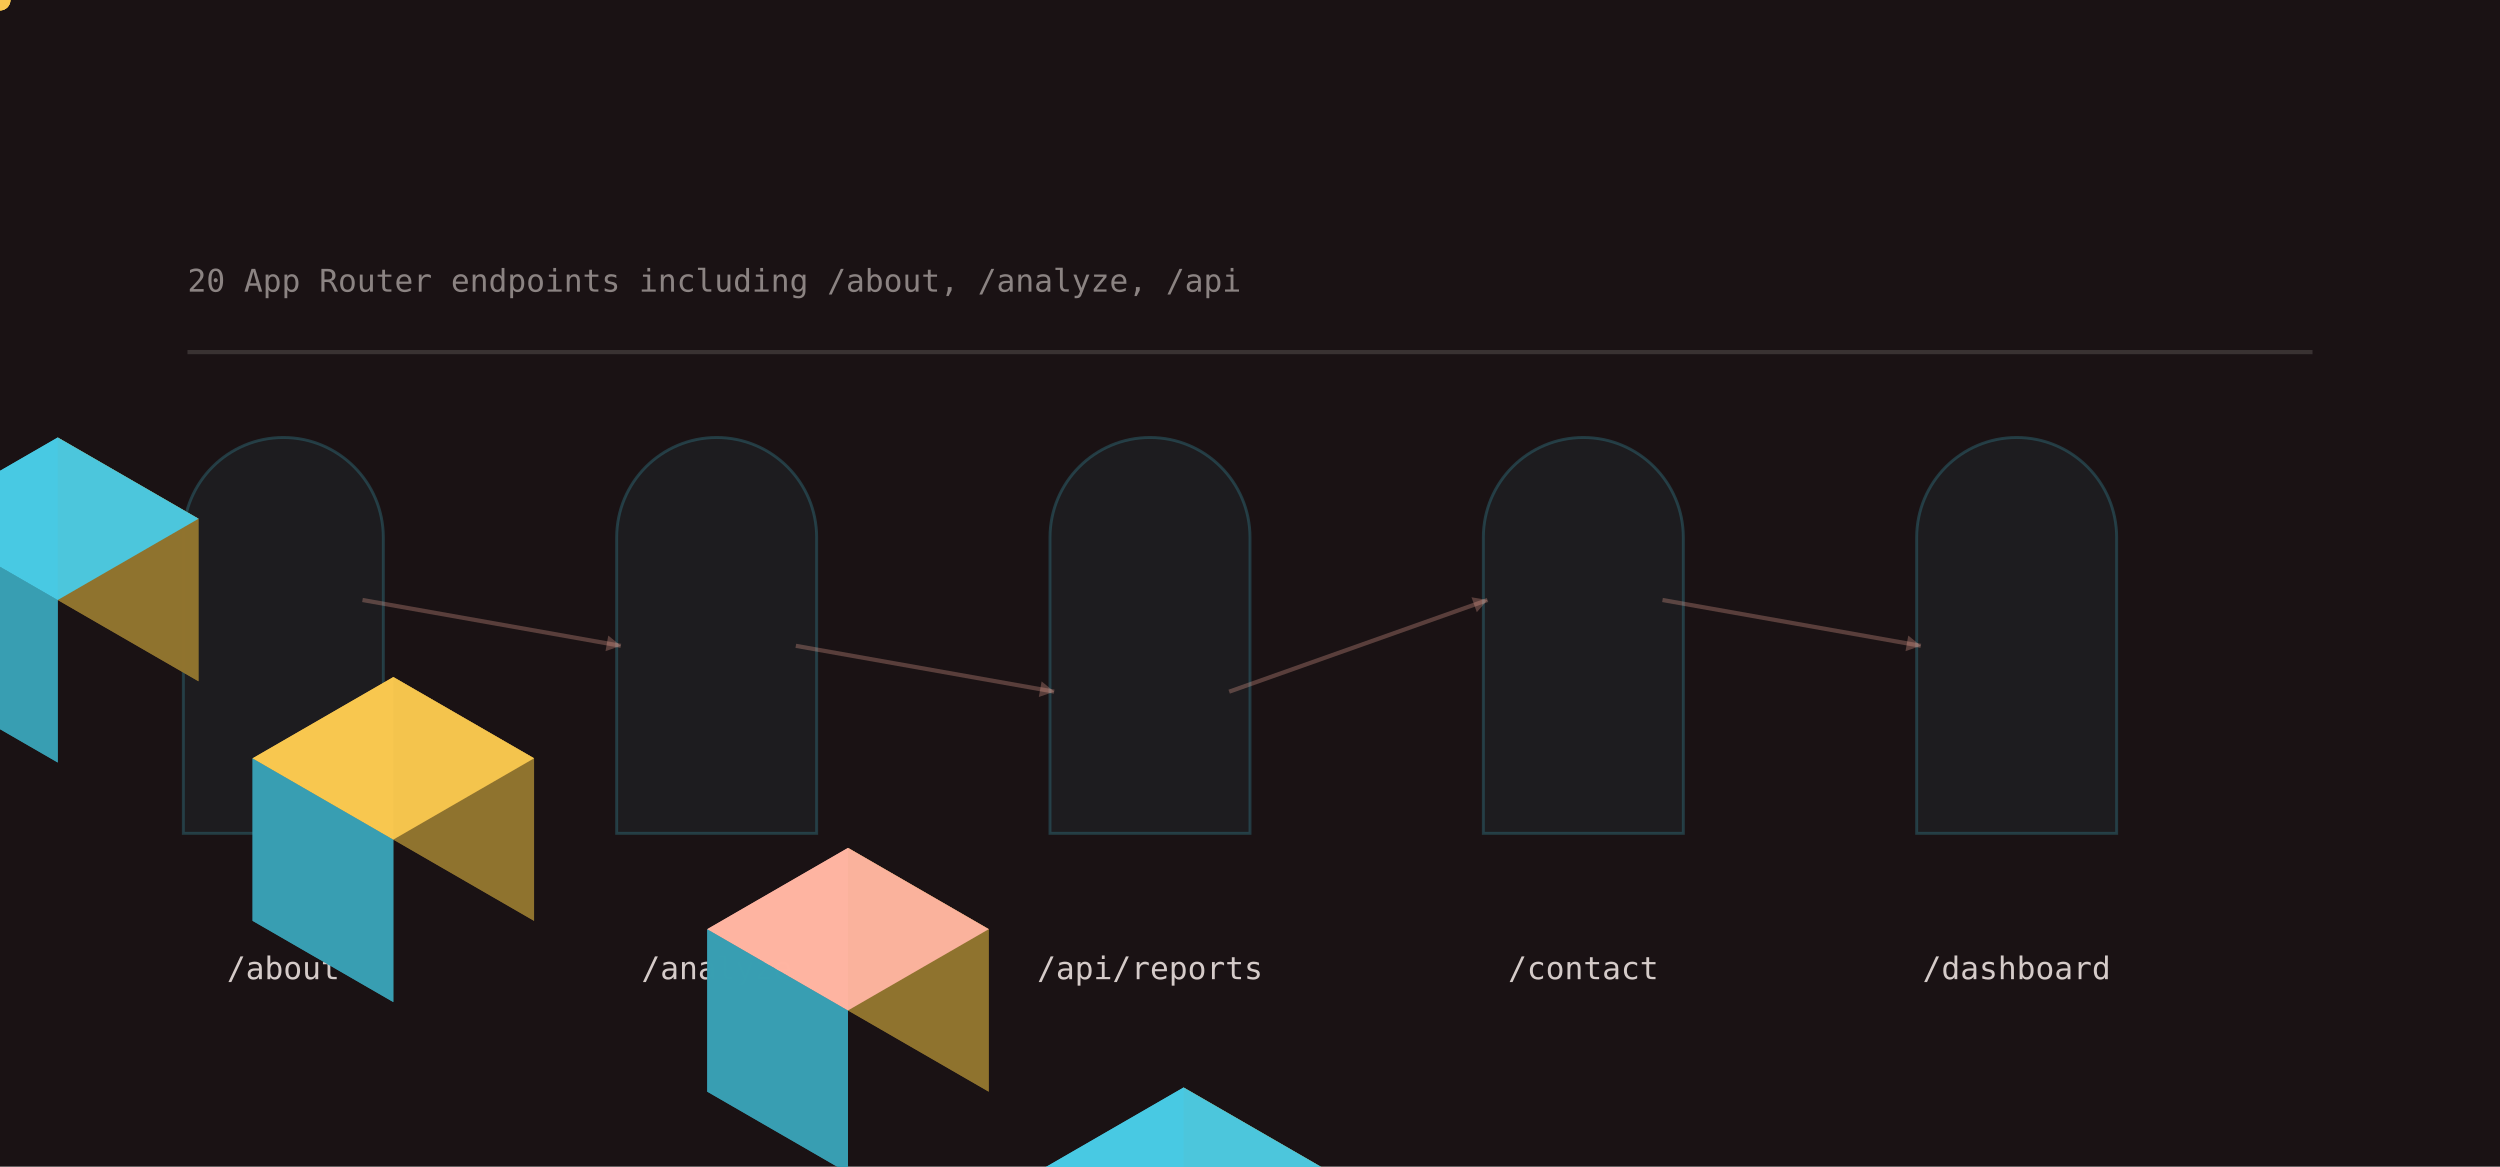
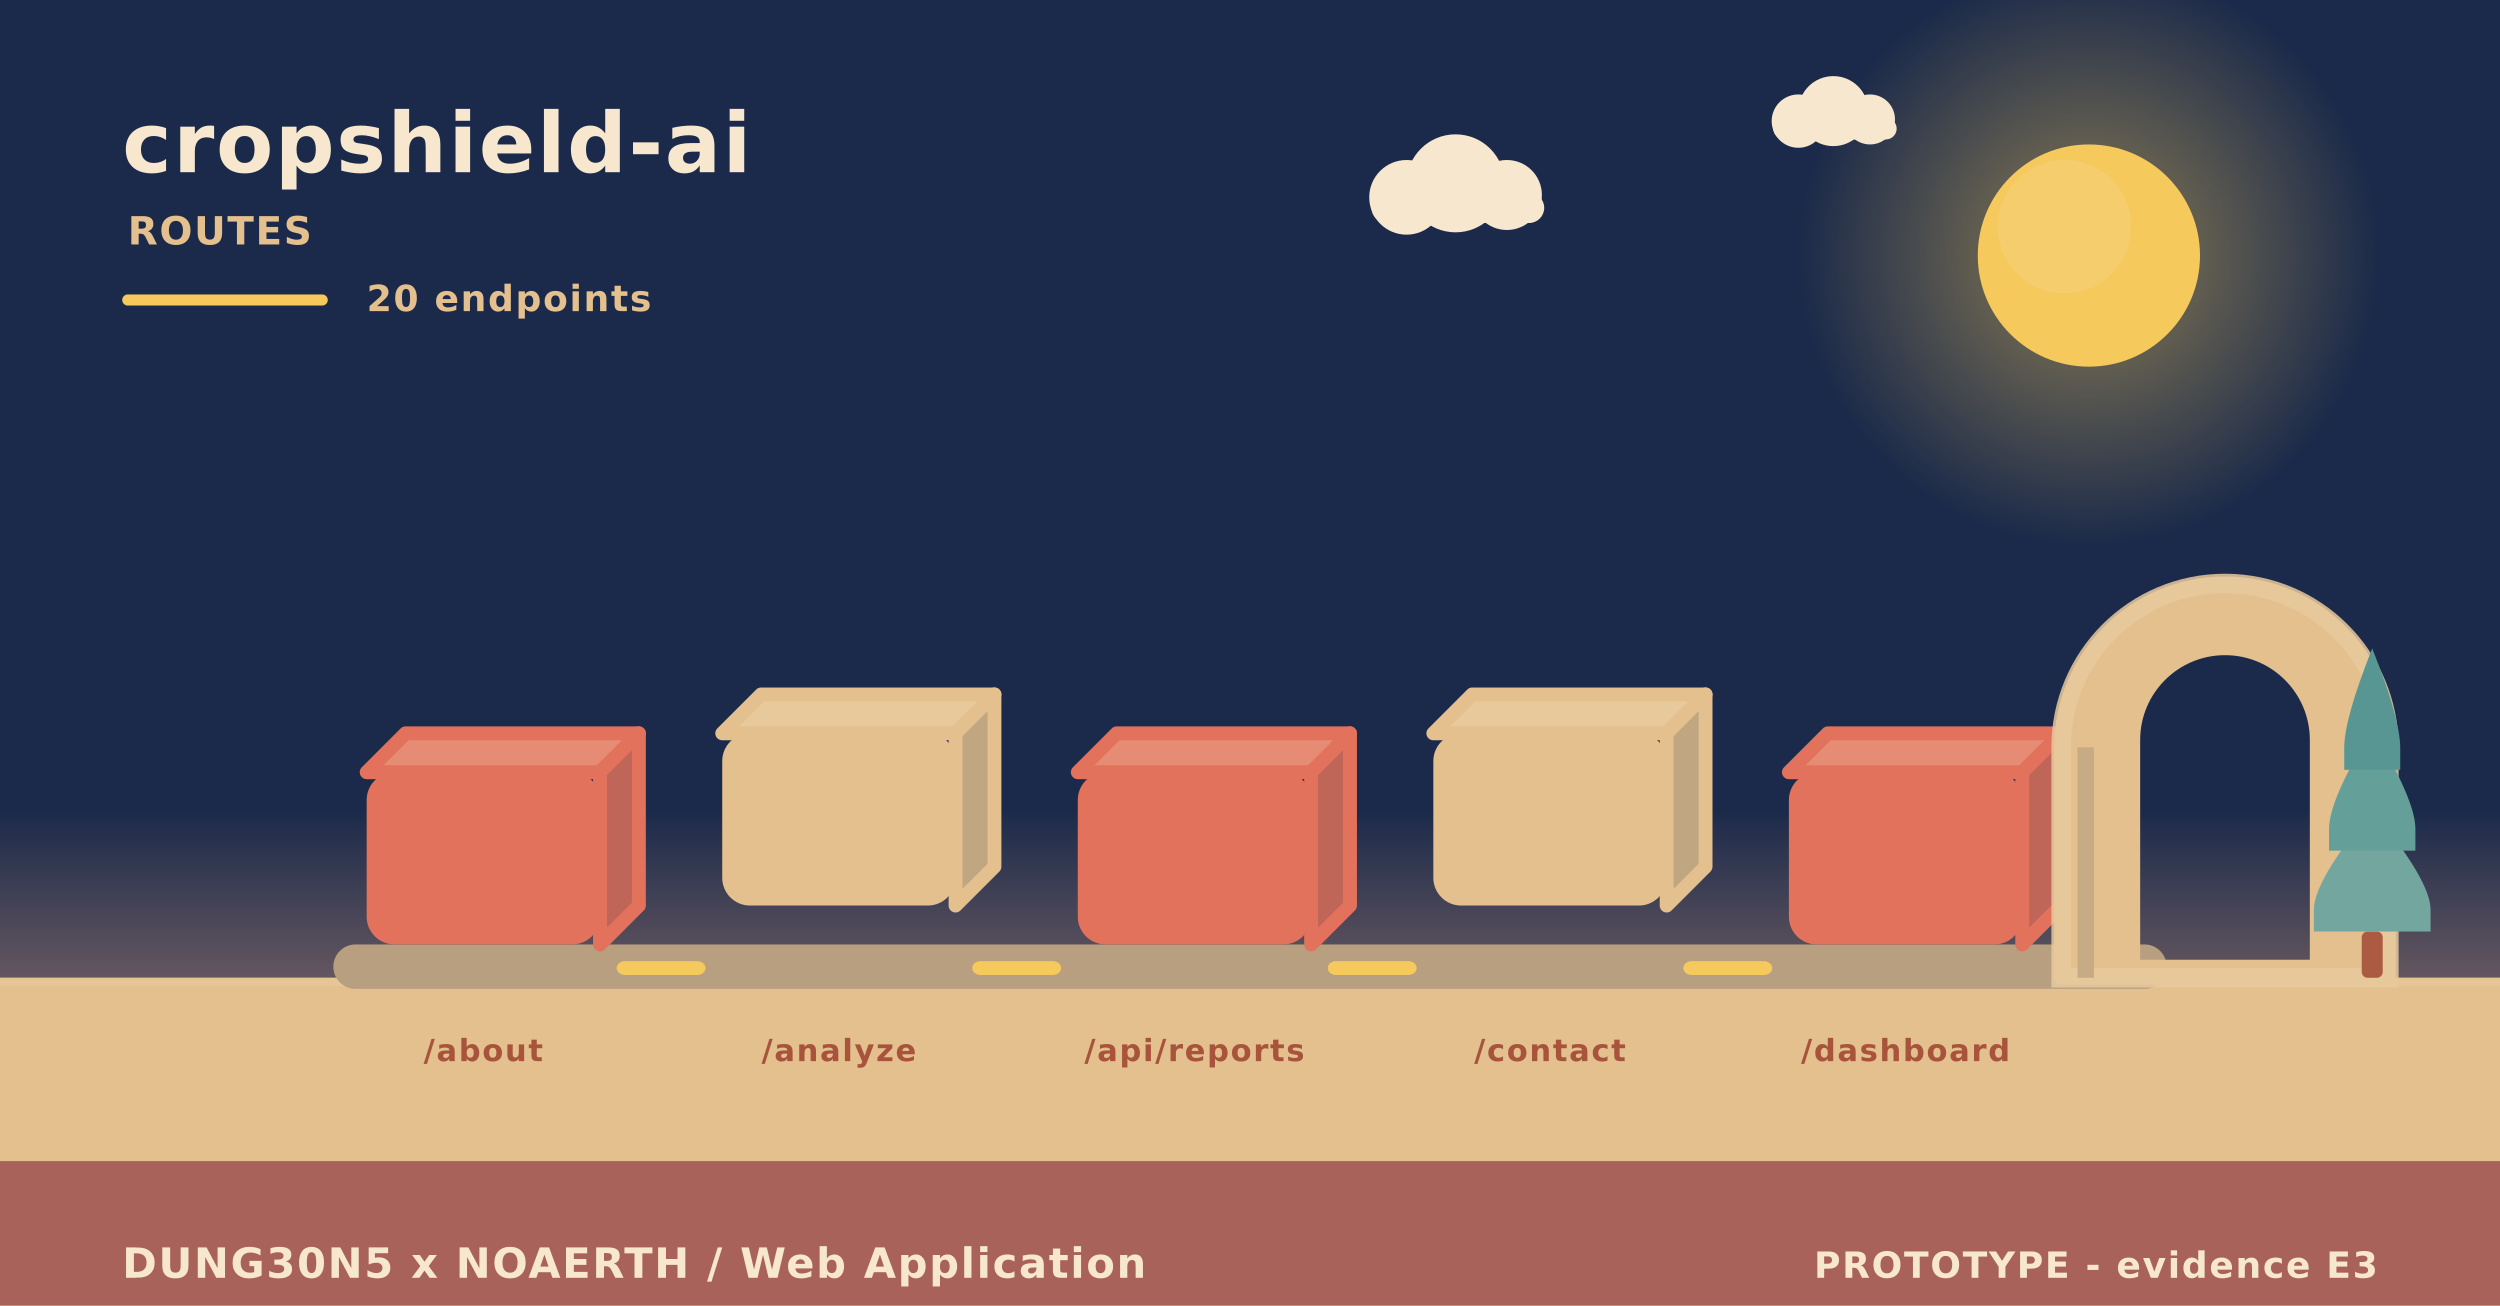
- <svg xmlns="http://www.w3.org/2000/svg" viewBox="0 0 1200 560" width="1200" height="560" role="img" aria-label="cropshield-ai data flow">
-   <rect width="1200" height="560" fill="#1a1214" />
-   <defs>
-     <linearGradient id="gf" x1="0" y1="0" x2="1" y2="1">
-       <stop offset="0%" stop-color="#ffb4a2" />
-       <stop offset="100%" stop-color="#48cae4" />
-     </linearGradient>
-   </defs>
-   <path d="M88.00,400.00 L88.00,258.00 A48.00,48.00 0 0 1 184.00,258.00 L184.00,400.00 Z" fill="rgba(72,202,228,0.100)" opacity="0.55" stroke="rgba(72,202,228,0.400)" stroke-width="1.4" />
-   <polygon points="-133.37,173.00 -65.82,212.00 -65.82,134.00 -133.37,95.00" fill="#90732e" opacity="0.95" />
-   <polygon points="-200.92,212.00 -133.37,251.00 -133.37,173.00 -200.92,134.00" fill="#389eb2" opacity="0.95" />
-   <polygon points="-133.37,95.00 -65.82,134.00 -133.37,173.00 -200.92,134.00" fill="#ffb4a2" opacity="0.95" />
+ <svg xmlns="http://www.w3.org/2000/svg" width="900" height="470" viewBox="0 0 900 470" role="img" aria-label="cropshield-ai - how data moves">
+   <linearGradient id="skyd" x1="0" y1="0" x2="0" y2="1">
+     <stop offset="0" stop-color="#1b2a4a" />
+     <stop offset="0.62" stop-color="#1b2a4a" />
+     <stop offset="1" stop-color="#f3ad8a" />
+   </linearGradient>
+   <rect width="900" height="470" fill="url(#skyd)" />
+   <radialGradient id="sund">
+     <stop offset="0.35" stop-color="#f5c95c" stop-opacity="0.34" />
+     <stop offset="1" stop-color="#f5c95c" stop-opacity="0" />
+   </radialGradient>
+   <circle cx="752" cy="92" r="104" fill="url(#sund)" />
+   <circle cx="752" cy="92" r="40" fill="#f5c95c" />
+   <circle cx="743.2" cy="81.6" r="24" fill="#f5d27e" opacity="0.5" />
  <g>
-     <polygon points="-133.37,173.00 -65.82,212.00 -65.82,134.00 -133.37,95.00" fill="#90732e" opacity="0.95" />
-     <polygon points="-200.92,212.00 -133.37,251.00 -133.37,173.00 -200.92,134.00" fill="#389eb2" opacity="0.95" />
-     <polygon points="-133.37,95.00 -65.82,134.00 -133.37,173.00 -200.92,134.00" fill="#ffb4a2" opacity="0.95" />
-     <animate attributeName="opacity" values="0.25;1.0;0.25" dur="4.125s" begin="0.0s" repeatCount="indefinite" />
+     <circle cx="524" cy="66" r="17.64" fill="#f6e7ce" />
+     <circle cx="506.36" cy="71.04" r="13.44" fill="#f6e7ce" />
+     <circle cx="542.48" cy="70.2" r="12.6" fill="#f6e7ce" />
+     <rect x="493.76" y="69.36" width="62.16" height="10.92" rx="5.46" fill="#f6e7ce" />
+     <animateTransform attributeName="transform" type="translate" values="0 0;24 0;0 0" dur="36s" begin="0s" repeatCount="indefinite" />
  </g>
-   <text x="136" y="470" font-family="ui-monospace,Menlo,monospace" font-size="15" fill="rgba(253,244,240,0.820)" text-anchor="middle">/about</text>
-   <path d="M296.00,400.00 L296.00,258.00 A48.00,48.00 0 0 1 392.00,258.00 L392.00,400.00 Z" fill="rgba(72,202,228,0.100)" opacity="0.55" stroke="rgba(72,202,228,0.400)" stroke-width="1.4" />
-   <polygon points="27.71,288.00 95.26,327.00 95.26,249.00 27.71,210.00" fill="#90732e" opacity="0.95" />
-   <polygon points="-39.84,327.00 27.71,366.00 27.71,288.00 -39.84,249.00" fill="#389eb2" opacity="0.95" />
-   <polygon points="27.71,210.00 95.26,249.00 27.71,288.00 -39.84,249.00" fill="#48cae4" opacity="0.95" />
  <g>
-     <polygon points="27.71,288.00 95.26,327.00 95.26,249.00 27.71,210.00" fill="#90732e" opacity="0.95" />
-     <polygon points="-39.84,327.00 27.71,366.00 27.71,288.00 -39.84,249.00" fill="#389eb2" opacity="0.95" />
-     <polygon points="27.71,210.00 95.26,249.00 27.71,288.00 -39.84,249.00" fill="#48cae4" opacity="0.95" />
-     <animate attributeName="opacity" values="0.25;1.0;0.25" dur="4.125s" begin="0.4s" repeatCount="indefinite" />
+     <circle cx="660" cy="40" r="12.6" fill="#f6e7ce" />
+     <circle cx="647.4" cy="43.6" r="9.6" fill="#f6e7ce" />
+     <circle cx="673.2" cy="43" r="9" fill="#f6e7ce" />
+     <rect x="638.4" y="42.4" width="44.4" height="7.8" rx="3.9" fill="#f6e7ce" />
+     <animateTransform attributeName="transform" type="translate" values="0 0;-18 0;0 0" dur="46s" begin="3s" repeatCount="indefinite" />
  </g>
-   <text x="344" y="470" font-family="ui-monospace,Menlo,monospace" font-size="15" fill="rgba(253,244,240,0.820)" text-anchor="middle">/analyze</text>
-   <line x1="174.00" y1="288.00" x2="298.00" y2="310.00" stroke="rgba(255,180,162,0.500)" stroke-width="2.00" opacity="0.55" />
-   <polygon points="298.00,310.00 291.97,305.07 290.64,312.55" fill="rgba(255,180,162,0.500)" opacity="0.55" />
-   <g opacity="0.9">
-     <circle cx="0.00" cy="0.00" r="5.00" fill="#f9c74f" opacity="1.00" />
-     <animateTransform attributeName="transform" type="translate" values="174.00,288.00 298.00,310.00" dur="3.3s" begin="0.0s" repeatCount="indefinite" />
-     <animateTransform attributeName="transform" type="translate" values="298.00,310.00 174.00,288.00" dur="3.3s" begin="1.65s" repeatCount="indefinite" />
+   <rect x="0" y="352" width="900" height="118" fill="#e3c08d" />
+   <rect x="0" y="352" width="900" height="3" fill="#e6c596" />
+   <text x="44" y="62" font-family="Verdana,DejaVu Sans,sans-serif" font-size="30" font-weight="700" letter-spacing="0.6" fill="#f6e7ce" text-anchor="start">cropshield-ai</text>
+   <text x="46" y="88" font-family="Verdana,DejaVu Sans,sans-serif" font-size="14" font-weight="700" letter-spacing="0.6" fill="#e3c08d" text-anchor="start">ROUTES</text>
+   <rect x="44" y="106" width="74" height="4" rx="2" fill="#f5c95c" />
+   <text x="132" y="112" font-family="Verdana,DejaVu Sans,sans-serif" font-size="13" font-weight="700" letter-spacing="0.6" fill="#e3c08d" text-anchor="start">20 endpoints</text>
+   <rect x="120" y="340" width="660" height="16" rx="8" fill="#b79f80" />
+   <g>
+     <path d="M132,278 L216,278 L230,264 L146,264 Z" fill="#e68c74" stroke="#e2725b" stroke-width="5" stroke-linejoin="round" />
+     <path d="M216,278 L230,264 L230,326 L216,340 Z" fill="#c06658" stroke="#e2725b" stroke-width="5" stroke-linejoin="round" />
+     <rect x="132" y="278" width="84" height="62" rx="10" fill="#e2725b" />
+     <animateTransform attributeName="transform" type="translate" values="0 10;0 0" dur="0.8s" begin="0s" fill="freeze" />
  </g>
-   <path d="M504.00,400.00 L504.00,258.00 A48.00,48.00 0 0 1 600.00,258.00 L600.00,400.00 Z" fill="rgba(72,202,228,0.100)" opacity="0.55" stroke="rgba(72,202,228,0.400)" stroke-width="1.4" />
-   <polygon points="188.79,403.00 256.34,442.00 256.34,364.00 188.79,325.00" fill="#90732e" opacity="0.95" />
-   <polygon points="121.24,442.00 188.79,481.00 188.79,403.00 121.24,364.00" fill="#389eb2" opacity="0.95" />
-   <polygon points="188.79,325.00 256.34,364.00 188.79,403.00 121.24,364.00" fill="#f9c74f" opacity="0.95" />
+   <text x="174" y="382" font-family="Verdana,DejaVu Sans,sans-serif" font-size="11" font-weight="700" letter-spacing="0.6" fill="#a8543c" text-anchor="middle">/about</text>
  <g>
-     <polygon points="188.79,403.00 256.34,442.00 256.34,364.00 188.79,325.00" fill="#90732e" opacity="0.95" />
-     <polygon points="121.24,442.00 188.79,481.00 188.79,403.00 121.24,364.00" fill="#389eb2" opacity="0.95" />
-     <polygon points="188.79,325.00 256.34,364.00 188.79,403.00 121.24,364.00" fill="#f9c74f" opacity="0.95" />
-     <animate attributeName="opacity" values="0.25;1.0;0.25" dur="4.125s" begin="0.8s" repeatCount="indefinite" />
+     <path d="M260,264 L344,264 L358,250 L274,250 Z" fill="#e7c99b" stroke="#e3c08d" stroke-width="5" stroke-linejoin="round" />
+     <path d="M344,264 L358,250 L358,312 L344,326 Z" fill="#c1a682" stroke="#e3c08d" stroke-width="5" stroke-linejoin="round" />
+     <rect x="260" y="264" width="84" height="62" rx="10" fill="#e3c08d" />
+     <animateTransform attributeName="transform" type="translate" values="0 10;0 0" dur="0.8s" begin="0.26s" fill="freeze" />
  </g>
-   <text x="552" y="470" font-family="ui-monospace,Menlo,monospace" font-size="15" fill="rgba(253,244,240,0.820)" text-anchor="middle">/api/reports</text>
-   <line x1="382.00" y1="310.00" x2="506.00" y2="332.00" stroke="rgba(255,180,162,0.500)" stroke-width="2.00" opacity="0.55" />
-   <polygon points="506.00,332.00 499.97,327.07 498.64,334.55" fill="rgba(255,180,162,0.500)" opacity="0.55" />
-   <g opacity="0.9">
-     <circle cx="0.00" cy="0.00" r="5.00" fill="#f9c74f" opacity="1.00" />
-     <animateTransform attributeName="transform" type="translate" values="382.00,310.00 506.00,332.00" dur="3.3s" begin="0.45s" repeatCount="indefinite" />
-     <animateTransform attributeName="transform" type="translate" values="506.00,332.00 382.00,310.00" dur="3.3s" begin="2.1s" repeatCount="indefinite" />
+   <text x="302" y="382" font-family="Verdana,DejaVu Sans,sans-serif" font-size="11" font-weight="700" letter-spacing="0.6" fill="#a8543c" text-anchor="middle">/analyze</text>
+   <rect x="222" y="346" width="32" height="5" rx="3" fill="#f5c95c" />
+   <animate attributeName="opacity" values="0.3;1;0.3" dur="3.4s" begin="0.5s" repeatCount="indefinite" />
+   <g>
+     <path d="M388,278 L472,278 L486,264 L402,264 Z" fill="#e68c74" stroke="#e2725b" stroke-width="5" stroke-linejoin="round" />
+     <path d="M472,278 L486,264 L486,326 L472,340 Z" fill="#c06658" stroke="#e2725b" stroke-width="5" stroke-linejoin="round" />
+     <rect x="388" y="278" width="84" height="62" rx="10" fill="#e2725b" />
+     <animateTransform attributeName="transform" type="translate" values="0 10;0 0" dur="0.8s" begin="0.52s" fill="freeze" />
  </g>
-   <path d="M712.00,400.00 L712.00,258.00 A48.00,48.00 0 0 1 808.00,258.00 L808.00,400.00 Z" fill="rgba(72,202,228,0.100)" opacity="0.55" stroke="rgba(72,202,228,0.400)" stroke-width="1.4" />
-   <polygon points="407.03,485.00 474.58,524.00 474.58,446.00 407.03,407.00" fill="#90732e" opacity="0.95" />
-   <polygon points="339.48,524.00 407.03,563.00 407.03,485.00 339.48,446.00" fill="#389eb2" opacity="0.95" />
-   <polygon points="407.03,407.00 474.58,446.00 407.03,485.00 339.48,446.00" fill="#ffb4a2" opacity="0.95" />
+   <text x="430" y="382" font-family="Verdana,DejaVu Sans,sans-serif" font-size="11" font-weight="700" letter-spacing="0.6" fill="#a8543c" text-anchor="middle">/api/reports</text>
+   <rect x="350" y="346" width="32" height="5" rx="3" fill="#f5c95c" />
+   <animate attributeName="opacity" values="0.3;1;0.3" dur="3.4s" begin="1s" repeatCount="indefinite" />
  <g>
-     <polygon points="407.03,485.00 474.58,524.00 474.58,446.00 407.03,407.00" fill="#90732e" opacity="0.95" />
-     <polygon points="339.48,524.00 407.03,563.00 407.03,485.00 339.48,446.00" fill="#389eb2" opacity="0.95" />
-     <polygon points="407.03,407.00 474.58,446.00 407.03,485.00 339.48,446.00" fill="#ffb4a2" opacity="0.95" />
-     <animate attributeName="opacity" values="0.25;1.0;0.25" dur="4.125s" begin="1.2s" repeatCount="indefinite" />
+     <path d="M516,264 L600,264 L614,250 L530,250 Z" fill="#e7c99b" stroke="#e3c08d" stroke-width="5" stroke-linejoin="round" />
+     <path d="M600,264 L614,250 L614,312 L600,326 Z" fill="#c1a682" stroke="#e3c08d" stroke-width="5" stroke-linejoin="round" />
+     <rect x="516" y="264" width="84" height="62" rx="10" fill="#e3c08d" />
+     <animateTransform attributeName="transform" type="translate" values="0 10;0 0" dur="0.8s" begin="0.78s" fill="freeze" />
  </g>
-   <text x="760" y="470" font-family="ui-monospace,Menlo,monospace" font-size="15" fill="rgba(253,244,240,0.820)" text-anchor="middle">/contact</text>
-   <line x1="590.00" y1="332.00" x2="714.00" y2="288.00" stroke="rgba(255,180,162,0.500)" stroke-width="2.00" opacity="0.55" />
-   <polygon points="714.00,288.00 706.32,286.69 708.86,293.86" fill="rgba(255,180,162,0.500)" opacity="0.55" />
-   <g opacity="0.9">
-     <circle cx="0.00" cy="0.00" r="5.00" fill="#f9c74f" opacity="1.00" />
-     <animateTransform attributeName="transform" type="translate" values="590.00,332.00 714.00,288.00" dur="3.3s" begin="0.9s" repeatCount="indefinite" />
-     <animateTransform attributeName="transform" type="translate" values="714.00,288.00 590.00,332.00" dur="3.3s" begin="2.55s" repeatCount="indefinite" />
+   <text x="558" y="382" font-family="Verdana,DejaVu Sans,sans-serif" font-size="11" font-weight="700" letter-spacing="0.6" fill="#a8543c" text-anchor="middle">/contact</text>
+   <rect x="478" y="346" width="32" height="5" rx="3" fill="#f5c95c" />
+   <animate attributeName="opacity" values="0.3;1;0.3" dur="3.4s" begin="1.5s" repeatCount="indefinite" />
+   <g>
+     <path d="M644,278 L728,278 L742,264 L658,264 Z" fill="#e68c74" stroke="#e2725b" stroke-width="5" stroke-linejoin="round" />
+     <path d="M728,278 L742,264 L742,326 L728,340 Z" fill="#c06658" stroke="#e2725b" stroke-width="5" stroke-linejoin="round" />
+     <rect x="644" y="278" width="84" height="62" rx="10" fill="#e2725b" />
+     <animateTransform attributeName="transform" type="translate" values="0 10;0 0" dur="0.8s" begin="1.04s" fill="freeze" />
  </g>
-   <path d="M920.00,400.00 L920.00,258.00 A48.00,48.00 0 0 1 1016.00,258.00 L1016.00,400.00 Z" fill="rgba(72,202,228,0.100)" opacity="0.55" stroke="rgba(72,202,228,0.400)" stroke-width="1.4" />
-   <polygon points="568.11,600.00 635.66,639.00 635.66,561.00 568.11,522.00" fill="#90732e" opacity="0.95" />
-   <polygon points="500.56,639.00 568.11,678.00 568.11,600.00 500.56,561.00" fill="#389eb2" opacity="0.95" />
-   <polygon points="568.11,522.00 635.66,561.00 568.11,600.00 500.56,561.00" fill="#48cae4" opacity="0.95" />
-   <g>
-     <polygon points="568.11,600.00 635.66,639.00 635.66,561.00 568.11,522.00" fill="#90732e" opacity="0.95" />
-     <polygon points="500.56,639.00 568.11,678.00 568.11,600.00 500.56,561.00" fill="#389eb2" opacity="0.95" />
-     <polygon points="568.11,522.00 635.66,561.00 568.11,600.00 500.56,561.00" fill="#48cae4" opacity="0.95" />
-     <animate attributeName="opacity" values="0.25;1.0;0.25" dur="4.125s" begin="1.6s" repeatCount="indefinite" />
-   </g>
-   <text x="968" y="470" font-family="ui-monospace,Menlo,monospace" font-size="15" fill="rgba(253,244,240,0.820)" text-anchor="middle">/dashboard</text>
-   <line x1="798.00" y1="288.00" x2="922.00" y2="310.00" stroke="rgba(255,180,162,0.500)" stroke-width="2.00" opacity="0.55" />
-   <polygon points="922.00,310.00 915.97,305.07 914.64,312.55" fill="rgba(255,180,162,0.500)" opacity="0.55" />
-   <g opacity="0.9">
-     <circle cx="0.00" cy="0.00" r="5.00" fill="#f9c74f" opacity="1.00" />
-     <animateTransform attributeName="transform" type="translate" values="798.00,288.00 922.00,310.00" dur="3.3s" begin="1.35s" repeatCount="indefinite" />
-     <animateTransform attributeName="transform" type="translate" values="922.00,310.00 798.00,288.00" dur="3.3s" begin="3.0s" repeatCount="indefinite" />
-   </g>
-   <rect x="90.00" y="168.00" width="1020.00" height="2.00" rx="0.00" fill="rgba(253,244,240,0.140)" opacity="1.00" />
-   <text x="90" y="140" font-family="ui-monospace,Menlo,monospace" font-size="15" fill="rgba(253,244,240,0.500)">20 App Router endpoints including /about, /analyze, /api</text>
+   <text x="686" y="382" font-family="Verdana,DejaVu Sans,sans-serif" font-size="11" font-weight="700" letter-spacing="0.6" fill="#a8543c" text-anchor="middle">/dashboard</text>
+   <rect x="606" y="346" width="32" height="5" rx="3" fill="#f5c95c" />
+   <animate attributeName="opacity" values="0.3;1;0.3" dur="3.4s" begin="2s" repeatCount="indefinite" />
+   <path d="M742,352 L742,269.04 A59,59 0 0 1 860,269.04 L860,352 Z M767.96,348 L767.96,266.4 A33.04,33.04 0 0 1 834.04,266.4 L834.04,348 Z" fill="#e3c08d" fill-rule="evenodd" stroke="#e3c08d" stroke-width="5" stroke-linejoin="round" />
+   <path d="M742,352 L742,269.04 A59,59 0 0 1 860,269.04 L860,352 Z" fill="none" stroke="#e8c99d" stroke-width="7" stroke-linecap="round" opacity="0.85" />
+   <rect x="747.9" y="269.04" width="5.9" height="82.96" fill="#c7ab84" />
+   <rect x="850.22" y="335.36" width="7.56" height="16.64" rx="2.1" fill="#ac5b43" />
+   <path d="M854,291.68 Q833,317.01 833,327.5 Q833,335.36 833,335.36 L875,335.36 Q875,335.36 875,327.5 Q875,317.01 854,291.68 Z" fill="#74a6a0" />
+   <path d="M854,262.56 Q838.46,287.89 838.46,298.38 Q838.46,306.24 838.46,306.24 L869.54,306.24 Q869.54,306.24 869.54,298.38 Q869.54,287.89 854,262.56 Z" fill="#649f9a" />
+   <path d="M854,233.44 Q843.92,258.77 843.92,269.26 Q843.92,277.12 843.92,277.12 L864.08,277.12 Q864.08,277.12 864.08,269.26 Q864.08,258.77 854,233.44 Z" fill="#589694" />
+   <rect x="0" y="418" width="900" height="52" rx="0" fill="#a65c56" opacity="0.94" />
+   <text x="44" y="460" font-family="Verdana,DejaVu Sans,sans-serif" font-size="15" font-weight="700" letter-spacing="0.6" fill="#f6e7ce" text-anchor="start">DUNG30N5 x NOAERTH  /  Web Application</text>
+   <text x="856" y="460" font-family="Verdana,DejaVu Sans,sans-serif" font-size="13" font-weight="700" letter-spacing="0.6" fill="#f6e7ce" text-anchor="end">PROTOTYPE  -  evidence E3</text>
</svg>
